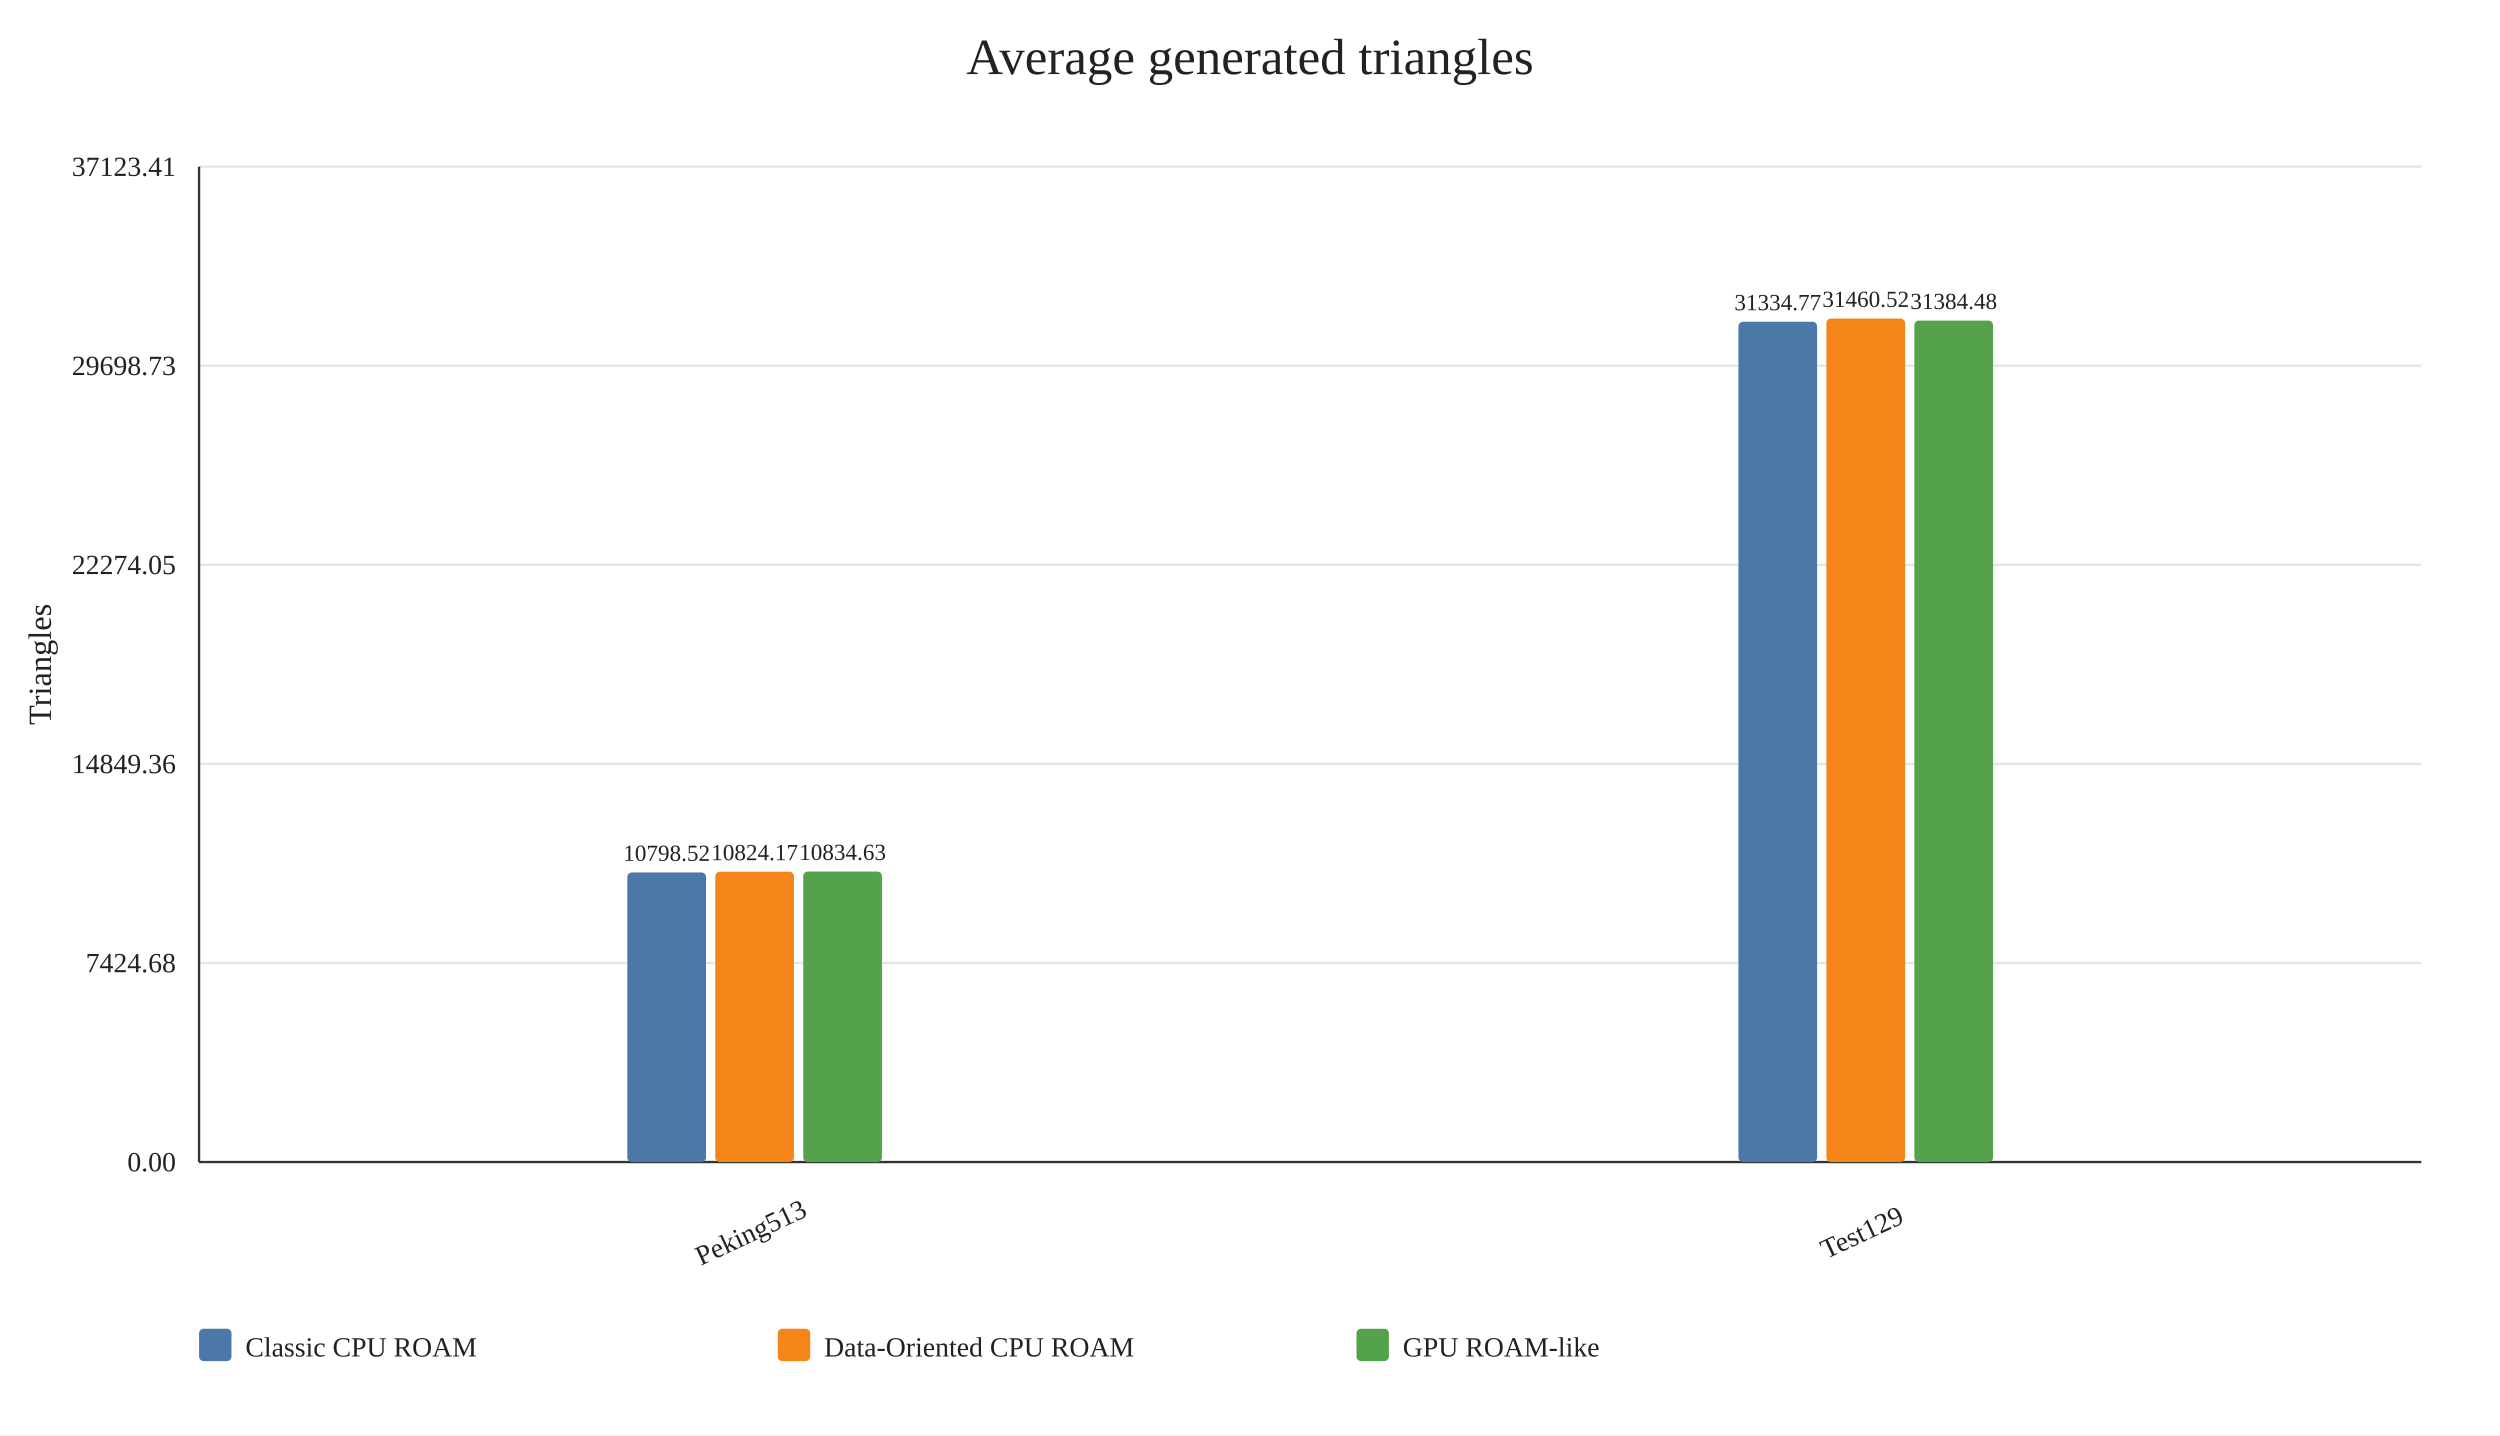
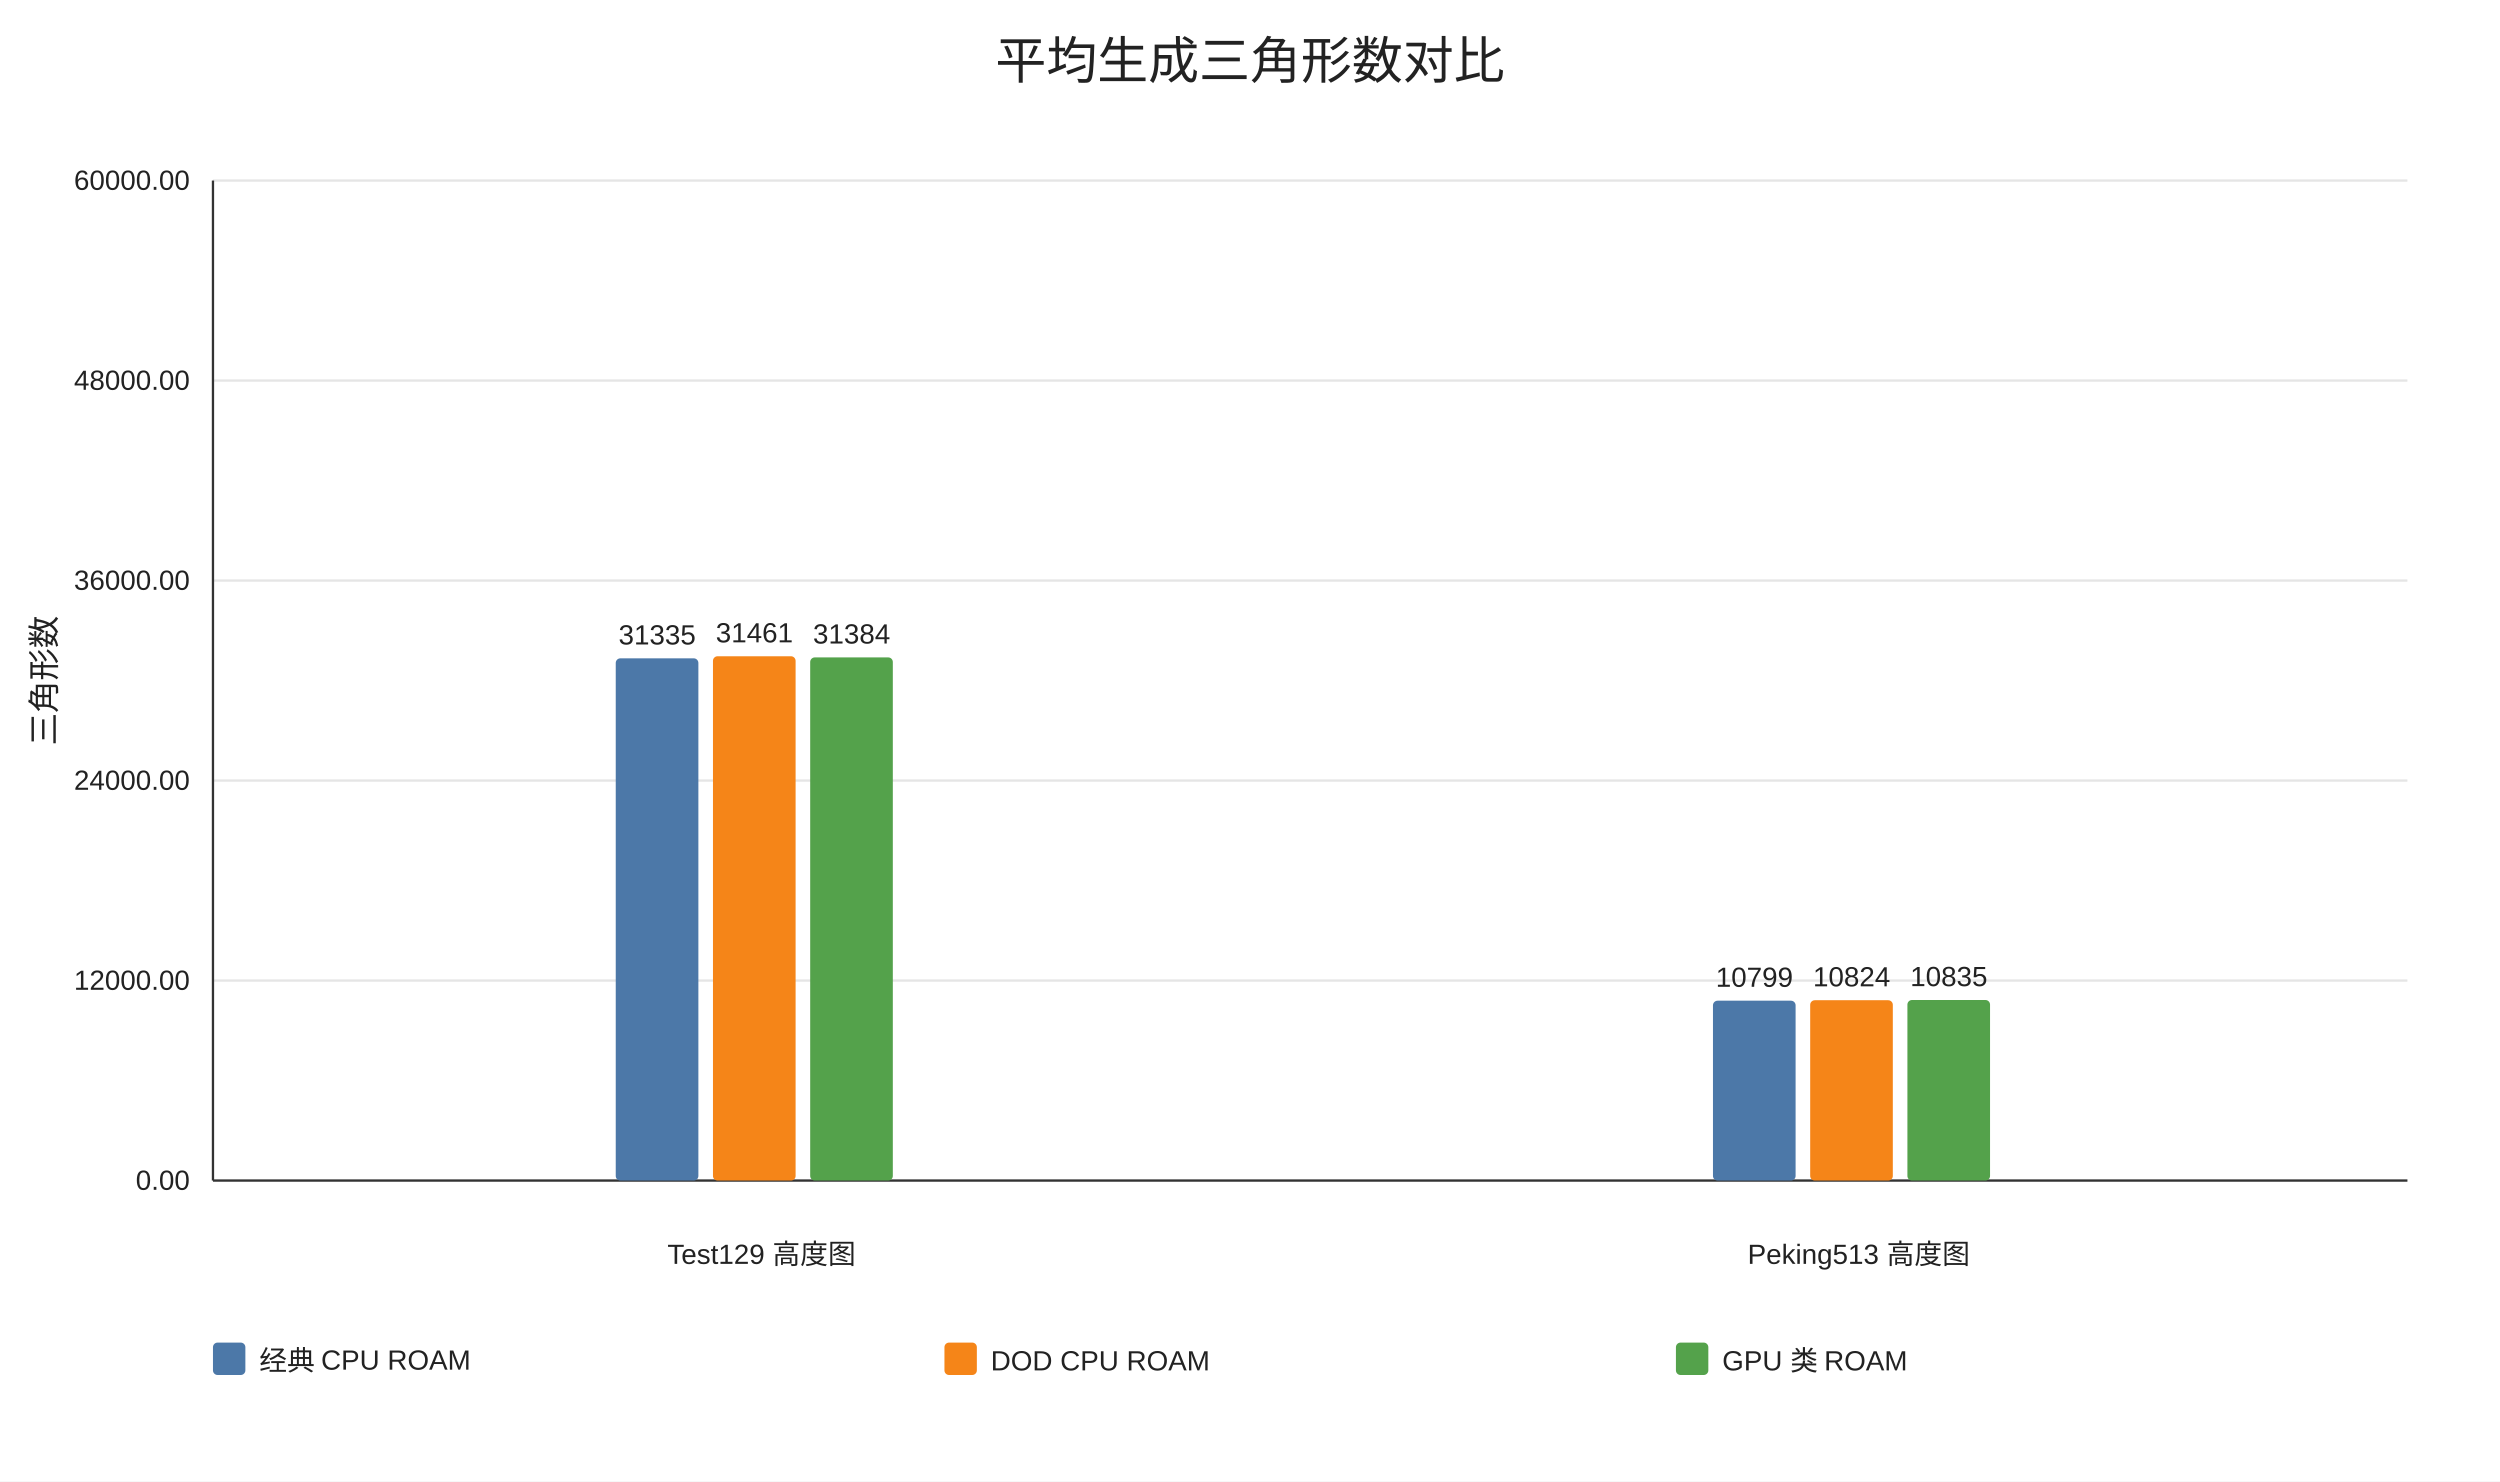
- <svg xmlns="http://www.w3.org/2000/svg" width="1080" height="620" viewBox="0 0 1080 620">
+ <svg xmlns="http://www.w3.org/2000/svg" width="1080" height="640" viewBox="0 0 1080 640">
  <rect width="100%" height="100%" fill="white" />
-   <text x="540.0" y="32.0" font-size="22" text-anchor="middle" fill="#222">Average generated triangles</text>
-   <text x="22.0" y="287.0" font-size="14" text-anchor="middle" fill="#222" transform="rotate(-90.0 22.0 287.0)">Triangles</text>
-   <line x1="86" y1="502.0" x2="1046" y2="502.0" stroke="#E5E5E5" />
-   <text x="76.0" y="506.0" font-size="12" text-anchor="end" fill="#222">0.00</text>
-   <line x1="86" y1="416.0" x2="1046" y2="416.0" stroke="#E5E5E5" />
-   <text x="76.0" y="420.0" font-size="12" text-anchor="end" fill="#222">7424.68</text>
-   <line x1="86" y1="330.0" x2="1046" y2="330.0" stroke="#E5E5E5" />
-   <text x="76.0" y="334.0" font-size="12" text-anchor="end" fill="#222">14849.36</text>
-   <line x1="86" y1="244.0" x2="1046" y2="244.0" stroke="#E5E5E5" />
-   <text x="76.0" y="248.0" font-size="12" text-anchor="end" fill="#222">22274.05</text>
-   <line x1="86" y1="158.0" x2="1046" y2="158.0" stroke="#E5E5E5" />
-   <text x="76.0" y="162.0" font-size="12" text-anchor="end" fill="#222">29698.73</text>
-   <line x1="86" y1="72.0" x2="1046" y2="72.0" stroke="#E5E5E5" />
-   <text x="76.0" y="76.0" font-size="12" text-anchor="end" fill="#222">37123.41</text>
-   <line x1="86" y1="72" x2="86" y2="502" stroke="#333" />
-   <line x1="86" y1="502" x2="1046" y2="502" stroke="#333" />
-   <rect x="271.0" y="376.9" width="34.0" height="125.1" fill="#4C78A8" rx="2" />
-   <text x="288.0" y="371.9" font-size="10" text-anchor="middle" fill="#222">10798.52</text>
-   <rect x="309.0" y="376.6" width="34.0" height="125.4" fill="#F58518" rx="2" />
-   <text x="326.0" y="371.6" font-size="10" text-anchor="middle" fill="#222">10824.17</text>
-   <rect x="347.0" y="376.5" width="34.0" height="125.5" fill="#54A24B" rx="2" />
-   <text x="364.0" y="371.5" font-size="10" text-anchor="middle" fill="#222">10834.63</text>
-   <text x="326.0" y="536.0" font-size="12" text-anchor="middle" fill="#222" transform="rotate(-25.0 326.0 536.0)">Peking513</text>
-   <rect x="751.0" y="139.0" width="34.0" height="363.0" fill="#4C78A8" rx="2" />
-   <text x="768.0" y="134.0" font-size="10" text-anchor="middle" fill="#222">31334.77</text>
-   <rect x="789.0" y="137.6" width="34.0" height="364.4" fill="#F58518" rx="2" />
-   <text x="806.0" y="132.6" font-size="10" text-anchor="middle" fill="#222">31460.52</text>
-   <rect x="827.0" y="138.5" width="34.0" height="363.5" fill="#54A24B" rx="2" />
-   <text x="844.0" y="133.5" font-size="10" text-anchor="middle" fill="#222">31384.48</text>
-   <text x="806.0" y="536.0" font-size="12" text-anchor="middle" fill="#222" transform="rotate(-25.0 806.0 536.0)">Test129</text>
-   <rect x="86" y="574" width="14" height="14" fill="#4C78A8" rx="2" />
-   <text x="106.0" y="586.0" font-size="12" text-anchor="start" fill="#222">Classic CPU ROAM</text>
-   <rect x="336" y="574" width="14" height="14" fill="#F58518" rx="2" />
-   <text x="356.0" y="586.0" font-size="12" text-anchor="start" fill="#222">Data-Oriented CPU ROAM</text>
-   <rect x="586" y="574" width="14" height="14" fill="#54A24B" rx="2" />
-   <text x="606.0" y="586.0" font-size="12" text-anchor="start" fill="#222">GPU ROAM-like</text>
+   <style>text{font-family:Arial,"Microsoft YaHei",sans-serif;fill:#222}.small{font-size:12px}.axis{stroke:#333;stroke-width:1}.grid{stroke:#E5E5E5;stroke-width:1}</style>
+   <text x="540.0" y="34" font-size="22" text-anchor="middle">平均生成三角形数对比</text>
+   <line class="grid" x1="92" y1="510.0" x2="1040" y2="510.0" />
+   <text class="small" x="82" y="514.0" text-anchor="end">0.00</text>
+   <line class="grid" x1="92" y1="423.6" x2="1040" y2="423.6" />
+   <text class="small" x="82" y="427.6" text-anchor="end">12000.00</text>
+   <line class="grid" x1="92" y1="337.2" x2="1040" y2="337.2" />
+   <text class="small" x="82" y="341.2" text-anchor="end">24000.00</text>
+   <line class="grid" x1="92" y1="250.8" x2="1040" y2="250.8" />
+   <text class="small" x="82" y="254.8" text-anchor="end">36000.00</text>
+   <line class="grid" x1="92" y1="164.4" x2="1040" y2="164.4" />
+   <text class="small" x="82" y="168.4" text-anchor="end">48000.00</text>
+   <line class="grid" x1="92" y1="78.0" x2="1040" y2="78.0" />
+   <text class="small" x="82" y="82.0" text-anchor="end">60000.00</text>
+   <line class="axis" x1="92" y1="78" x2="92" y2="510" />
+   <line class="axis" x1="92" y1="510" x2="1040" y2="510" />
+   <text x="24" y="294.0" font-size="14" text-anchor="middle" transform="rotate(-90 24 294.0)">三角形数</text>
+   <rect x="266.0" y="284.4" width="35.7" height="225.6" fill="#4C78A8" rx="2" />
+   <text class="small" x="283.9" y="278.4" text-anchor="middle">31335</text>
+   <rect x="308.0" y="283.5" width="35.7" height="226.5" fill="#F58518" rx="2" />
+   <text class="small" x="325.9" y="277.5" text-anchor="middle">31461</text>
+   <rect x="350.0" y="284.0" width="35.7" height="226.0" fill="#54A24B" rx="2" />
+   <text class="small" x="367.9" y="278.0" text-anchor="middle">31384</text>
+   <text class="small" x="329.0" y="546" text-anchor="middle">Test129 高度图</text>
+   <rect x="740.0" y="432.3" width="35.7" height="77.7" fill="#4C78A8" rx="2" />
+   <text class="small" x="757.9" y="426.3" text-anchor="middle">10799</text>
+   <rect x="782.0" y="432.1" width="35.7" height="77.9" fill="#F58518" rx="2" />
+   <text class="small" x="799.9" y="426.1" text-anchor="middle">10824</text>
+   <rect x="824.0" y="432.0" width="35.7" height="78.0" fill="#54A24B" rx="2" />
+   <text class="small" x="841.9" y="426.0" text-anchor="middle">10835</text>
+   <text class="small" x="803.0" y="546" text-anchor="middle">Peking513 高度图</text>
+   <rect x="92" y="580" width="14" height="14" fill="#4C78A8" rx="2" />
+   <text class="small" x="112" y="592" text-anchor="start">经典 CPU ROAM</text>
+   <rect x="408" y="580" width="14" height="14" fill="#F58518" rx="2" />
+   <text class="small" x="428" y="592" text-anchor="start">DOD CPU ROAM</text>
+   <rect x="724" y="580" width="14" height="14" fill="#54A24B" rx="2" />
+   <text class="small" x="744" y="592" text-anchor="start">GPU 类 ROAM</text>
</svg>
